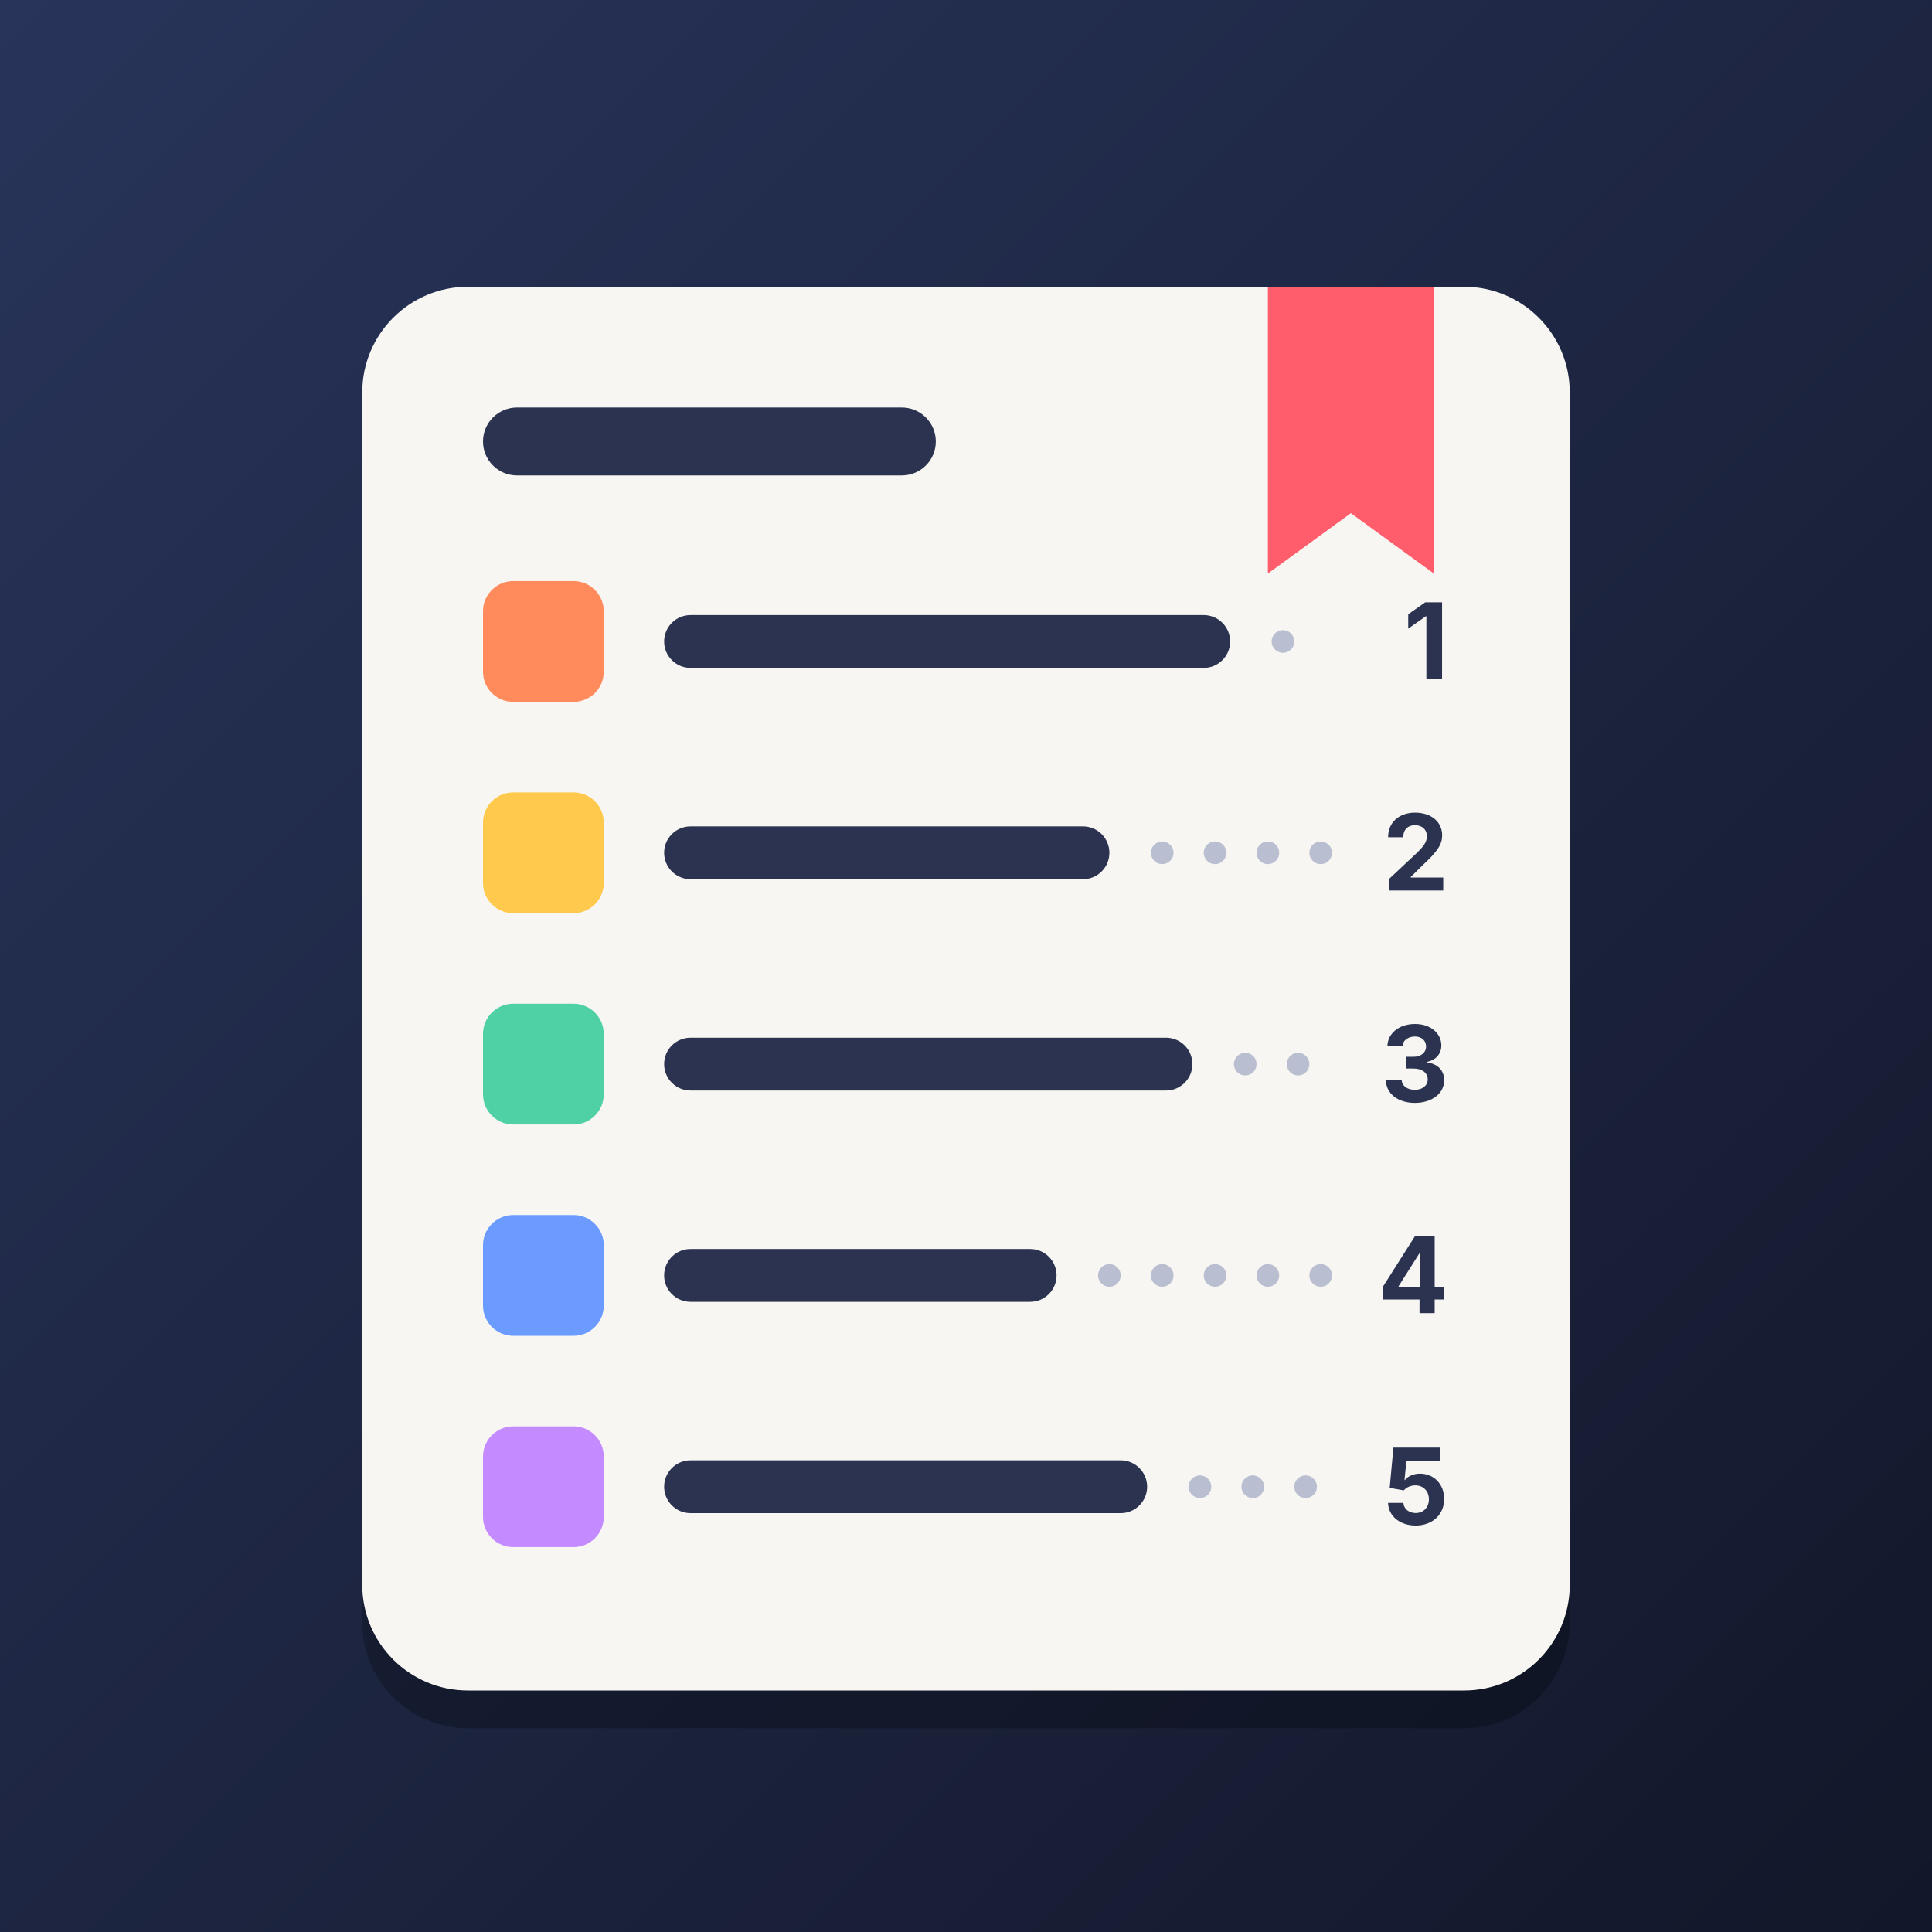
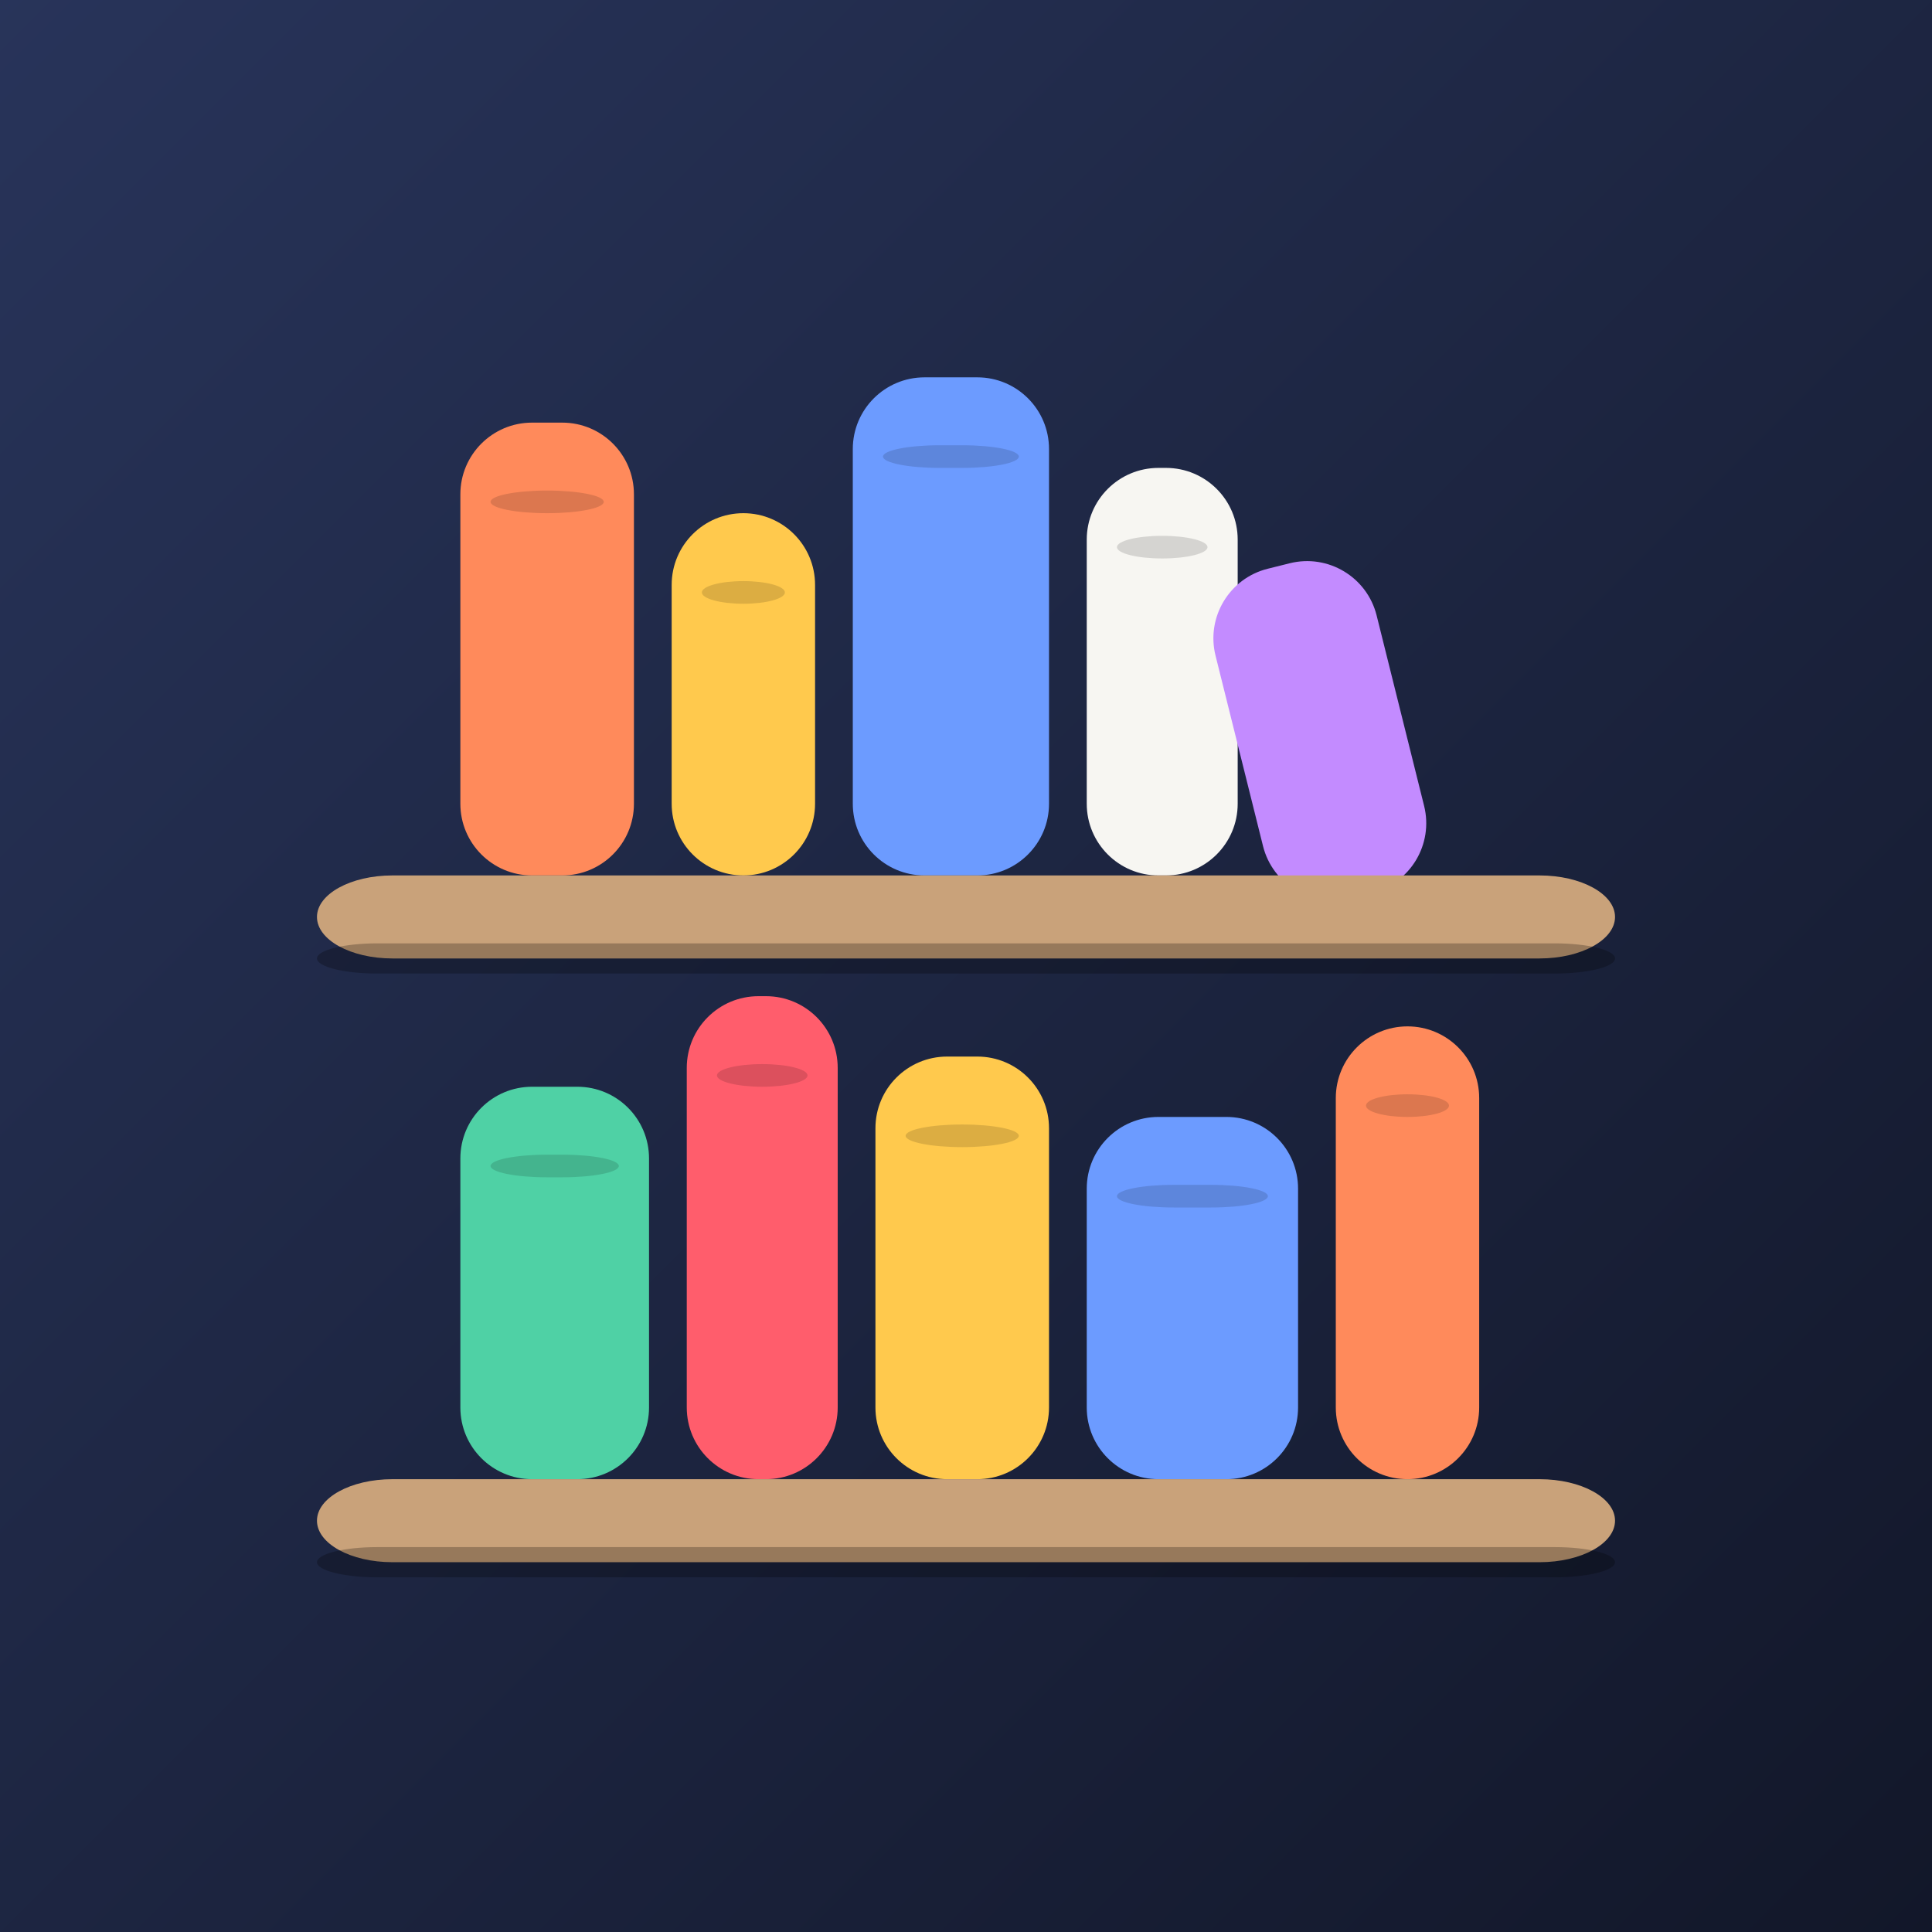
<svg xmlns="http://www.w3.org/2000/svg" viewBox="0 0 512 512">
  <defs>
    <linearGradient id="bg" x1="0" y1="0" x2="1" y2="1">
      <stop offset="0" stop-color="#28345a" />
      <stop offset="1" stop-color="#121729" />
    </linearGradient>
  </defs>
  <rect width="512" height="512" fill="url(#bg)" />
-   <rect x="96" y="76" width="320" height="372" rx="28" fill="#000" opacity=".25" transform="translate(0 10)" />
-   <rect x="96" y="76" width="320" height="372" rx="28" fill="#f7f6f2" />
-   <rect x="128" y="108" width="120" height="18" rx="9" fill="#2b3350" />
-   <path d="M336 76h44v76l-22-16-22 16z" fill="#ff5d6c" />
-   <rect x="128" y="154" width="32" height="32" rx="8" fill="#ff8a5b" />
-   <rect x="176" y="163" width="150" height="14" rx="7" fill="#2b3350" />
-   <line x1="340" y1="170" x2="350" y2="170" stroke="#b9bfd1" stroke-width="6" stroke-linecap="round" stroke-dasharray="0 14" />
-   <text x="384" y="180" text-anchor="end" font-family="Inter,Helvetica,Arial,sans-serif" font-weight="700" font-size="28" fill="#2b3350">1</text>
-   <rect x="128" y="210" width="32" height="32" rx="8" fill="#ffc94d" />
-   <rect x="176" y="219" width="118" height="14" rx="7" fill="#2b3350" />
-   <line x1="308" y1="226" x2="350" y2="226" stroke="#b9bfd1" stroke-width="6" stroke-linecap="round" stroke-dasharray="0 14" />
-   <text x="384" y="236" text-anchor="end" font-family="Inter,Helvetica,Arial,sans-serif" font-weight="700" font-size="28" fill="#2b3350">2</text>
-   <rect x="128" y="266" width="32" height="32" rx="8" fill="#4fd1a5" />
-   <rect x="176" y="275" width="140" height="14" rx="7" fill="#2b3350" />
-   <line x1="330" y1="282" x2="350" y2="282" stroke="#b9bfd1" stroke-width="6" stroke-linecap="round" stroke-dasharray="0 14" />
-   <text x="384" y="292" text-anchor="end" font-family="Inter,Helvetica,Arial,sans-serif" font-weight="700" font-size="28" fill="#2b3350">3</text>
-   <rect x="128" y="322" width="32" height="32" rx="8" fill="#6c9bff" />
-   <rect x="176" y="331" width="104" height="14" rx="7" fill="#2b3350" />
-   <line x1="294" y1="338" x2="350" y2="338" stroke="#b9bfd1" stroke-width="6" stroke-linecap="round" stroke-dasharray="0 14" />
-   <text x="384" y="348" text-anchor="end" font-family="Inter,Helvetica,Arial,sans-serif" font-weight="700" font-size="28" fill="#2b3350">4</text>
-   <rect x="128" y="378" width="32" height="32" rx="8" fill="#c38bff" />
-   <rect x="176" y="387" width="128" height="14" rx="7" fill="#2b3350" />
-   <line x1="318" y1="394" x2="350" y2="394" stroke="#b9bfd1" stroke-width="6" stroke-linecap="round" stroke-dasharray="0 14" />
-   <text x="384" y="404" text-anchor="end" font-family="Inter,Helvetica,Arial,sans-serif" font-weight="700" font-size="28" fill="#2b3350">5</text>
+   <rect x="122" y="112" width="46" height="120" rx="19" fill="#ff8a5b" />
+   <rect x="130" y="130" width="30" height="6" rx="15" fill="#000" opacity=".14" />
+   <rect x="178" y="136" width="38" height="96" rx="19" fill="#ffc94d" />
+   <rect x="186" y="154" width="22" height="6" rx="15" fill="#000" opacity=".14" />
+   <rect x="226" y="100" width="52" height="132" rx="19" fill="#6c9bff" />
+   <rect x="234" y="118" width="36" height="6" rx="15" fill="#000" opacity=".14" />
+   <rect x="288" y="124" width="40" height="108" rx="19" fill="#f7f6f2" />
+   <rect x="296" y="142" width="24" height="6" rx="15" fill="#000" opacity=".14" />
+   <rect x="338" y="142" width="44" height="90" rx="19" fill="#c38bff" transform="rotate(-14 382 232)" />
+   <rect x="84" y="232" width="344" height="22" rx="20" fill="#c9a27a" />
+   <rect x="84" y="250" width="344" height="8" rx="16" fill="#000" opacity=".25" />
+   <rect x="122" y="288" width="50" height="104" rx="19" fill="#4fd1a5" />
+   <rect x="130" y="306" width="34" height="6" rx="15" fill="#000" opacity=".14" />
+   <rect x="182" y="264" width="40" height="128" rx="19" fill="#ff5d6c" />
+   <rect x="190" y="282" width="24" height="6" rx="15" fill="#000" opacity=".14" />
+   <rect x="232" y="280" width="46" height="112" rx="19" fill="#ffc94d" />
+   <rect x="240" y="298" width="30" height="6" rx="15" fill="#000" opacity=".14" />
+   <rect x="288" y="296" width="56" height="96" rx="19" fill="#6c9bff" />
+   <rect x="296" y="314" width="40" height="6" rx="15" fill="#000" opacity=".14" />
+   <rect x="354" y="272" width="38" height="120" rx="19" fill="#ff8a5b" />
+   <rect x="362" y="290" width="22" height="6" rx="15" fill="#000" opacity=".14" />
+   <rect x="84" y="392" width="344" height="22" rx="20" fill="#c9a27a" />
+   <rect x="84" y="410" width="344" height="8" rx="16" fill="#000" opacity=".25" />
</svg>
